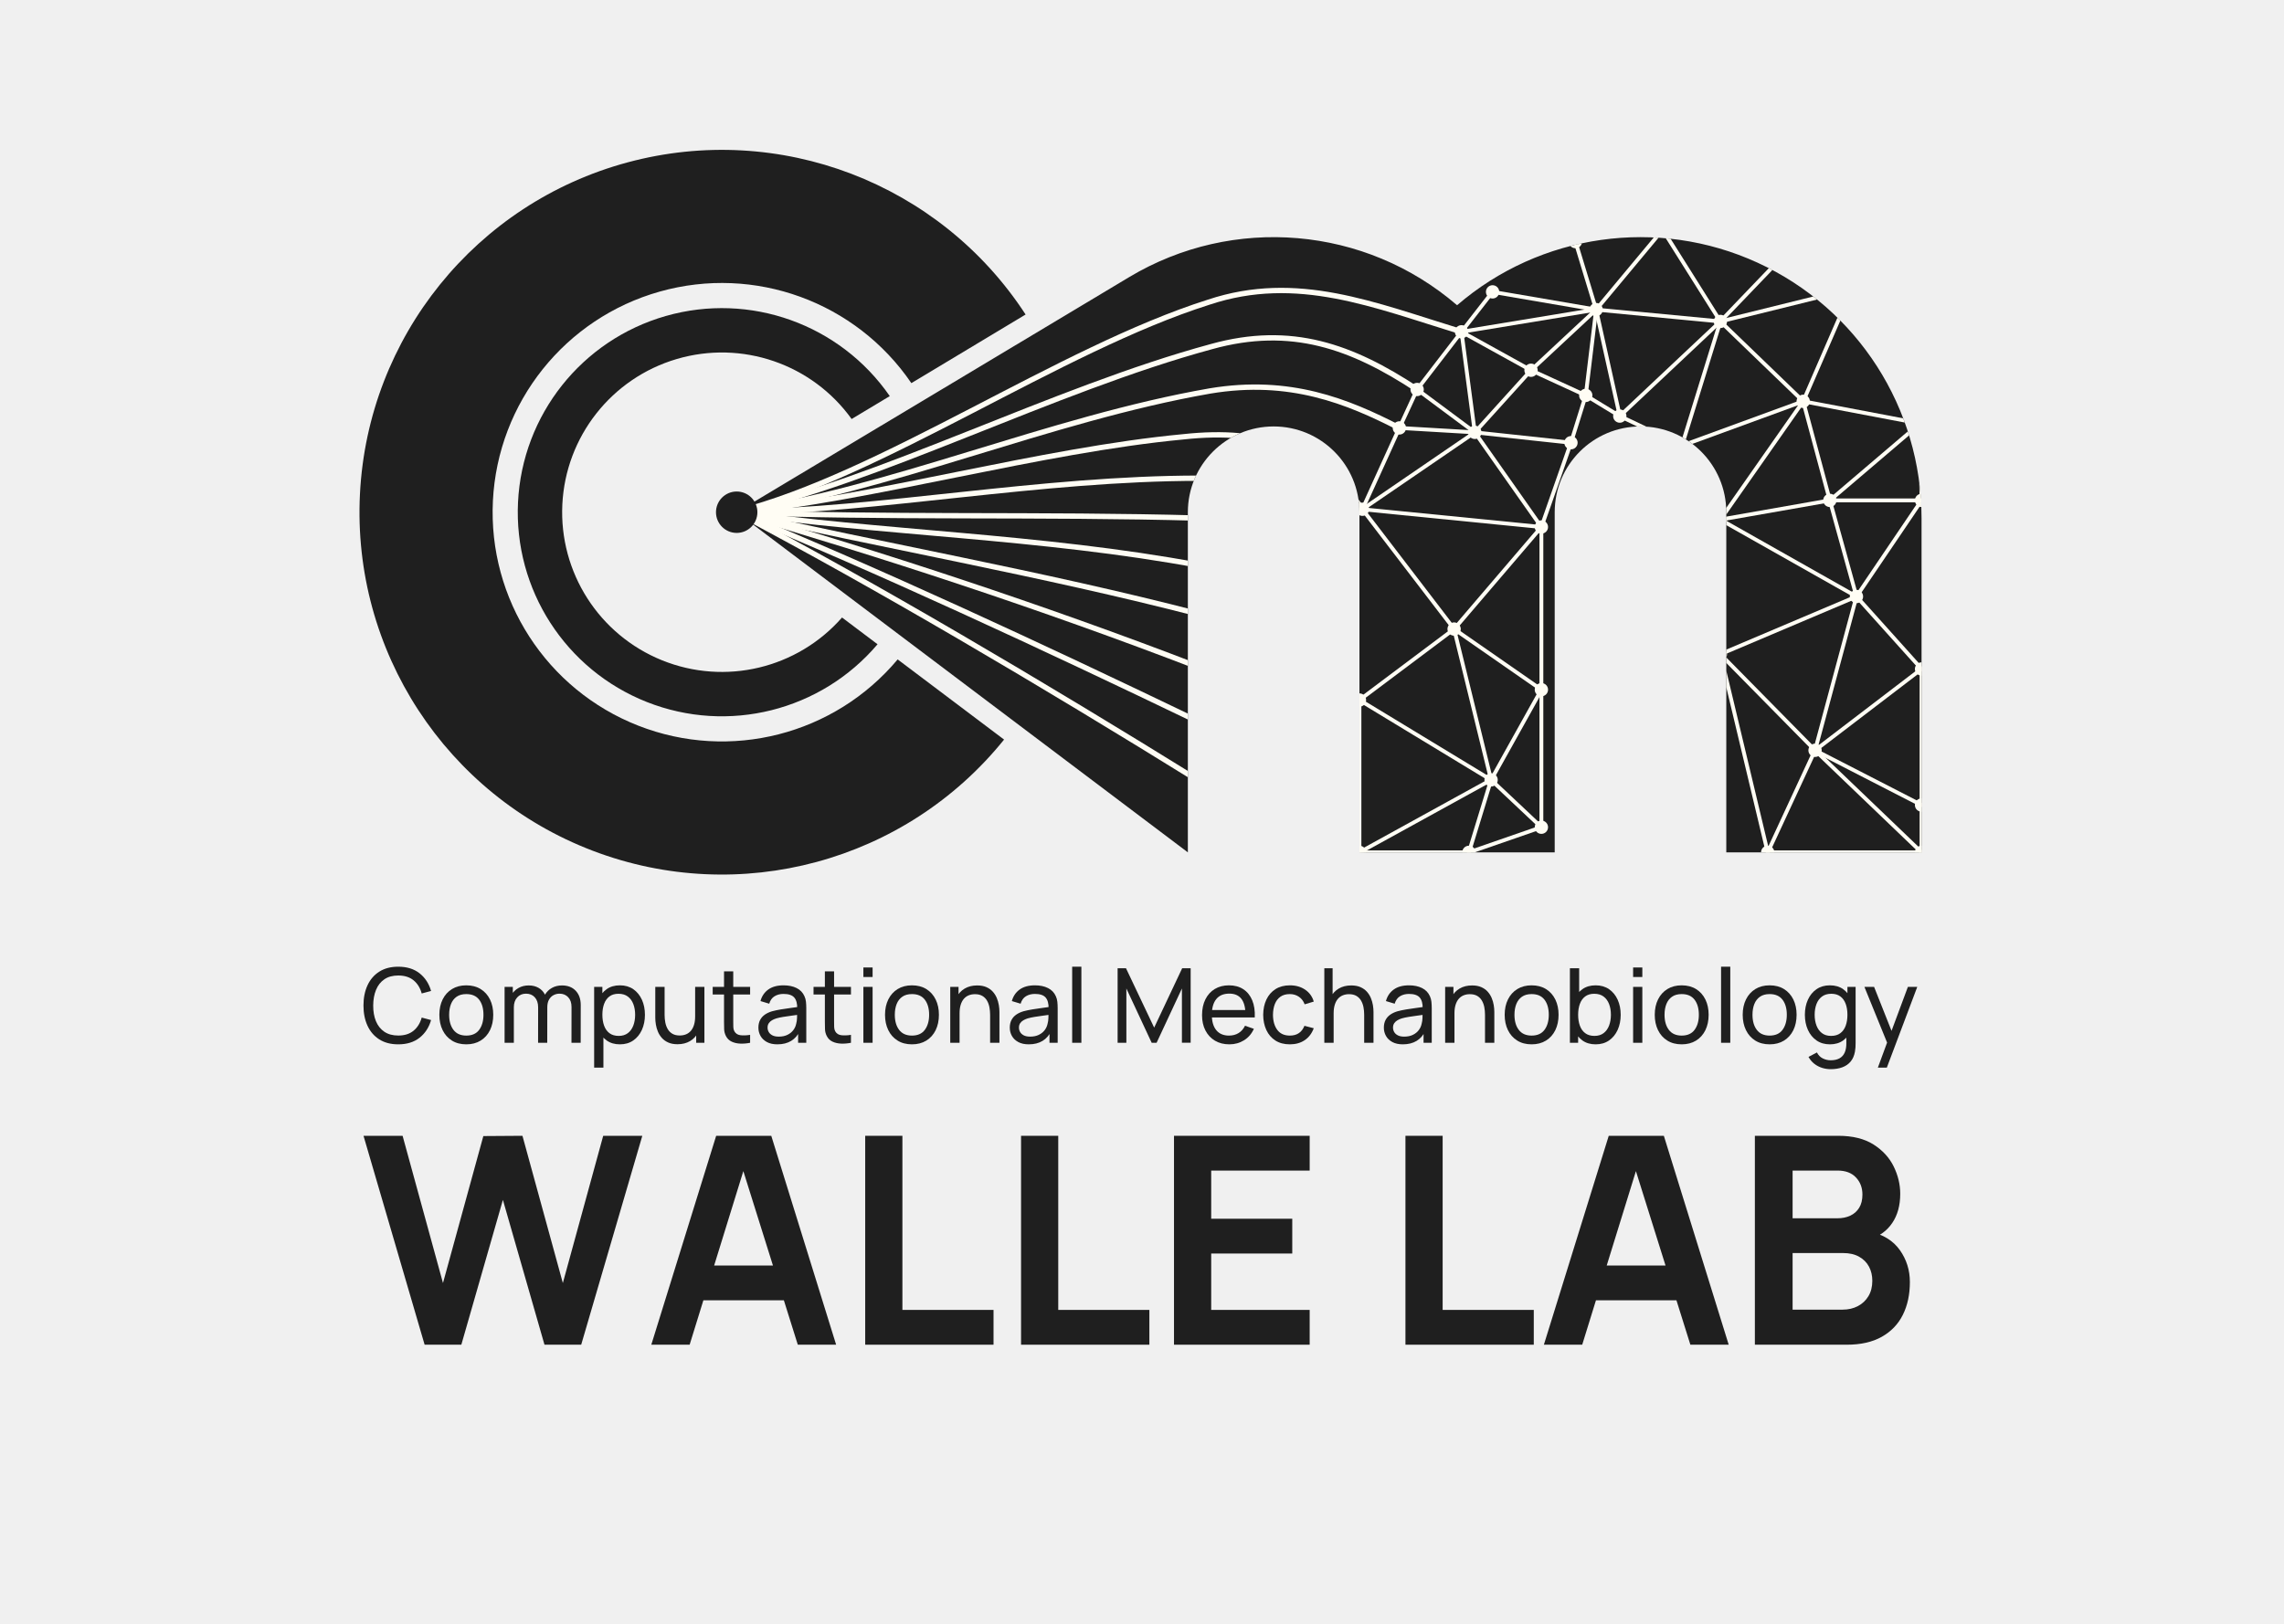
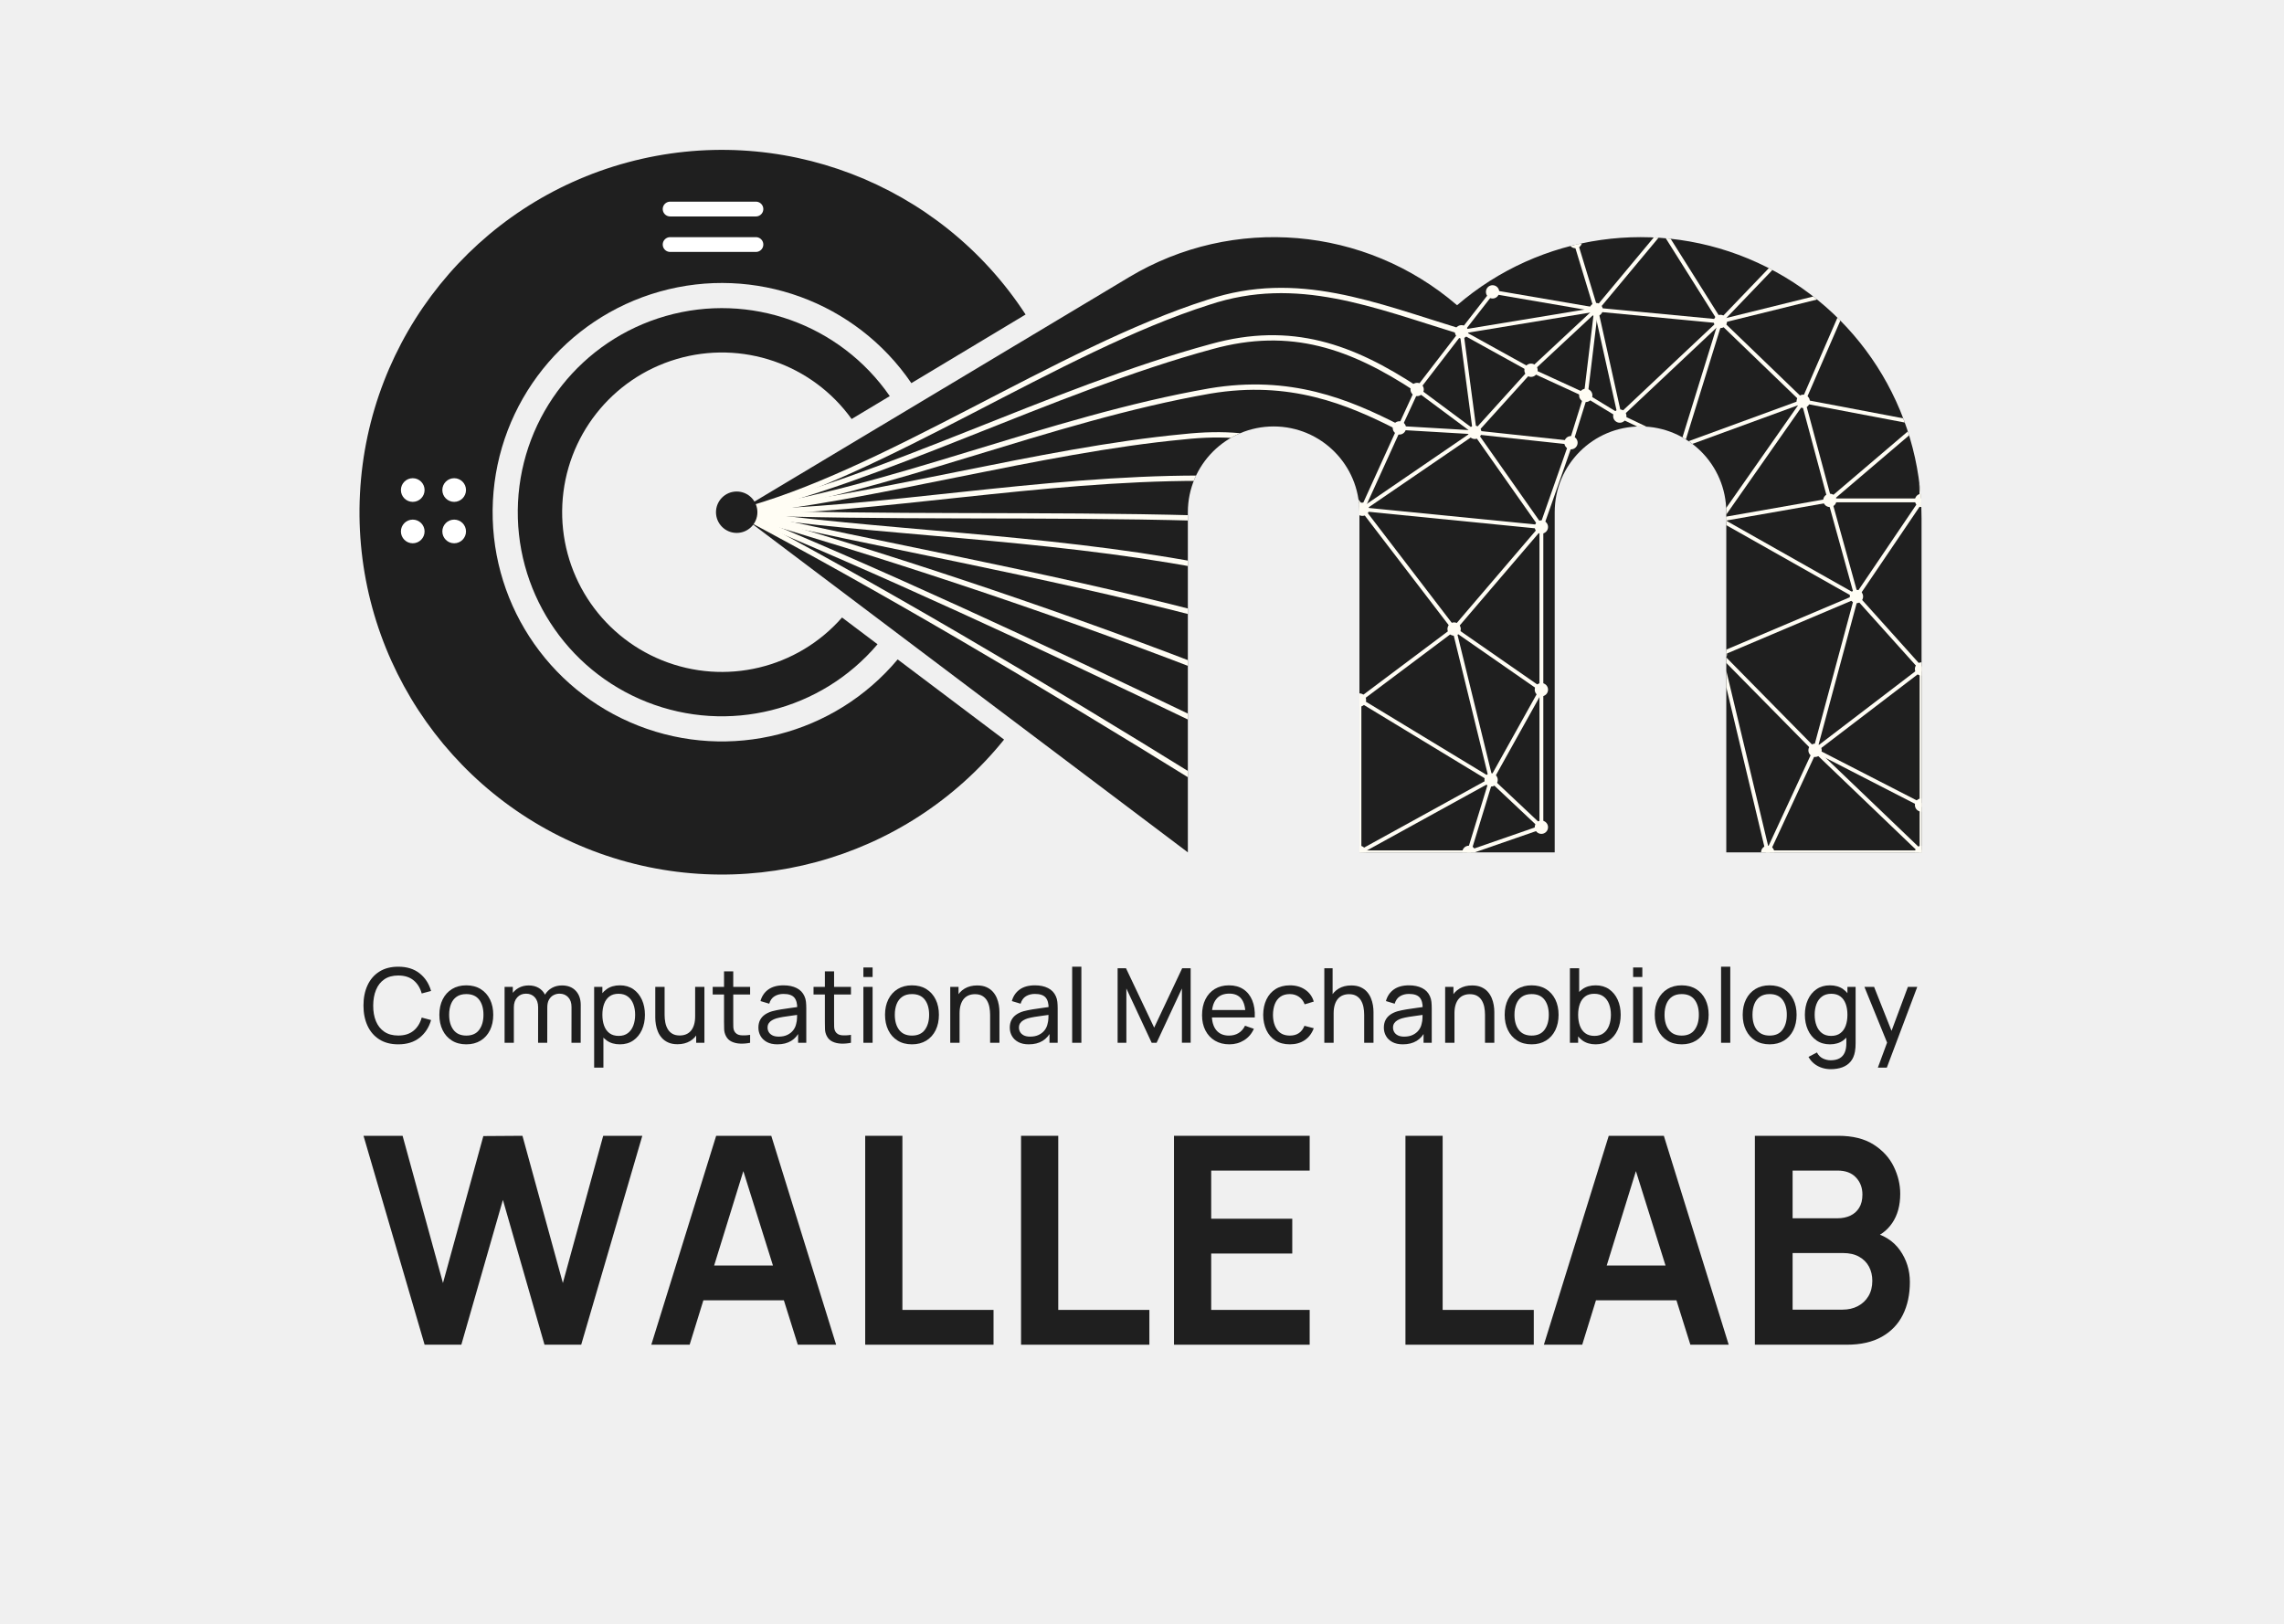
<svg xmlns="http://www.w3.org/2000/svg" width="900" height="640" viewBox="0 130 900 640">
  <svg x="130" y="95" width="640" height="391" viewBox="0 0 1098 670">
    <g transform="translate(0 0) scale(1) translate(-70 -295)">
      <defs>
        <linearGradient id="charcoal" x1="130" y1="470" x2="510" y2="900" gradientUnits="userSpaceOnUse">
          <stop stop-color="#1f1f1f" />
          <stop offset="1" stop-color="#1f1f1f" />
        </linearGradient>
        <linearGradient id="colour" x1="326" y1="705" x2="1146" y2="705" gradientUnits="userSpaceOnUse">
          <stop stop-color="#f15a24" />
          <stop offset=".42" stop-color="#e52b28" />
          <stop offset=".7" stop-color="#d5192c" />
          <stop offset="1" stop-color="#c8102e" />
        </linearGradient>
        <clipPath id="m-clip">
          <path d="M345 701 L610.347 542.016 A190 190 0 0 1 832 561.042 A190 190 0 0 1 1146 705 L1146 931 L1014 931 L1014 701 A58 58 0 0 0 898 701 L898 931 L766 931 L766 701 A58 58 0 0 0 650 701 L650 931 L345 701 Z" />
        </clipPath>
      </defs>
      <g id="charcoal-symbol" fill="#1f1f1f">
        <path d="M540.311 567.312 A245 245 0 1 0 525.758 854.741 L453.821 800.532 A155 155 0 1 1 463.086 613.714 Z" />
        <path d="M448.488 622.485 A138 138 0 1 0 440.224 790.286 L416.213 772.193 A108 108 0 1 1 422.705 637.977 Z" />
+       </g>
+       <g id="scanner-controls">
+         <path d="M300 496h58 M300 520h58" fill="none" stroke="white" stroke-width="10" stroke-linecap="round" />
+         <circle cx="126" cy="686" r="8" fill="white" />
+         <circle cx="126" cy="714" r="8" fill="white" />
+         <circle cx="154" cy="686" r="8" fill="white" />
+         <circle cx="154" cy="714" r="8" fill="white" />
      </g>
      <path id="colour-symbol" d="M345 701 L610.347 542.016 A190 190 0 0 1 832 561.042 A190 190 0 0 1 1146 705 L1146 931 L1014 931 L1014 701 A58 58 0 0 0 898 701 L898 931 L766 931 L766 701 A58 58 0 0 0 650 701 L650 931 L345 701 Z" fill="#1f1f1f" />
      <g clip-path="url(#m-clip)" stroke="#fffdf4" stroke-linecap="round" stroke-linejoin="round">
        <g id="radiating-curves" stroke-width="3.6" fill="none">
          <path d="M345 701 C443 676 563 591 664 559 C724 539 776 561 835 579" />
          <path d="M345 701 C439 681 559 618 666 589 C720 574 761 589 805 618" />
          <path d="M345 701 C446 687 556 638 665 619 C719 610 758 626 793 644" />
          <path d="M345 701 C436 692 551 659 647 650 C702 644 739 658 768 699" />
          <path d="M345 701 C441 700 550 678 658 678" />
          <path d="M345 701 C443 705 551 702 658 705" />
          <path d="M345 701 C439 715 551 717 658 737" />
          <path d="M345 701 C440 723 550 742 658 770" />
          <path d="M345 701 C441 729 549 764 658 806" />
          <path d="M345 701 C440 740 550 791 658 843" />
          <path d="M345 701 C438 750 550 816 658 883" />
        </g>
        <g id="triangular-mesh" stroke-width="2.6" fill="none">
          <path d="M835 579 L805 618" />
          <path d="M835 579 L844 647" />
          <path d="M835 579 L882 605" />
          <path d="M835 579 L926 564" />
          <path d="M835 579 L856 552" />
          <path d="M805 618 L793 644" />
          <path d="M805 618 L844 647" />
          <path d="M793 644 L768 699" />
          <path d="M793 644 L844 647" />
          <path d="M768 699 L844 647" />
          <path d="M768 699 L830 780" />
          <path d="M768 699 L889 711" />
          <path d="M830 780 L889 711" />
          <path d="M830 780 L766 828" />
          <path d="M830 780 L855 882" />
          <path d="M830 780 L889 821" />
          <path d="M766 828 L855 882" />
          <path d="M766 828 L766 931" />
          <path d="M855 882 L766 931" />
          <path d="M855 882 L840 931" />
          <path d="M855 882 L889 914" />
          <path d="M855 882 L889 821" />
          <path d="M766 931 L840 931" />
          <path d="M840 931 L889 914" />
          <path d="M889 914 L889 821" />
          <path d="M889 821 L889 711" />
          <path d="M889 711 L844 647" />
          <path d="M844 647 L882 605" />
          <path d="M844 647 L909 654" />
          <path d="M882 605 L926 564" />
          <path d="M882 605 L919 622" />
          <path d="M919 622 L926 564" />
          <path d="M919 622 L942 636" />
          <path d="M919 622 L909 654" />
          <path d="M942 636 L926 564" />
          <path d="M942 636 L1010 572" />
          <path d="M942 636 L984 656" />
          <path d="M909 654 L889 711" />
          <path d="M926 564 L856 552" />
          <path d="M926 564 L912 518" />
          <path d="M926 564 L971 510" />
          <path d="M926 564 L1010 572" />
          <path d="M971 510 L1010 572" />
          <path d="M971 510 L1057 523" />
          <path d="M1010 572 L1057 523" />
          <path d="M1010 572 L1099 550" />
          <path d="M1010 572 L1066 626" />
          <path d="M1010 572 L984 656" />
          <path d="M1099 550 L1066 626" />
          <path d="M1066 626 L1145 641" />
          <path d="M1066 626 L1084 693" />
          <path d="M1066 626 L1010 706" />
          <path d="M1066 626 L984 656" />
          <path d="M1145 641 L1084 693" />
          <path d="M1145 641 L1146 693" />
          <path d="M1084 693 L1146 693" />
          <path d="M1084 693 L1010 706" />
          <path d="M1084 693 L1102 758" />
          <path d="M1010 706 L1102 758" />
          <path d="M1102 758 L1146 693" />
          <path d="M1102 758 L1010 797" />
          <path d="M1102 758 L1146 807" />
          <path d="M1102 758 L1074 862" />
          <path d="M1010 797 L1074 862" />
          <path d="M1010 797 L1042 931" />
          <path d="M1146 807 L1074 862" />
          <path d="M1146 807 L1146 899" />
          <path d="M1074 862 L1146 899" />
          <path d="M1074 862 L1042 931" />
          <path d="M1074 862 L1146 931" />
          <path d="M1146 899 L1146 931" />
          <path d="M1042 931 L1146 931" />
          <circle cx="766" cy="828" r="4.5" fill="#fffdf4" stroke="none" />
          <circle cx="766" cy="931" r="4.5" fill="#fffdf4" stroke="none" />
          <circle cx="768" cy="699" r="4.5" fill="#fffdf4" stroke="none" />
          <circle cx="793" cy="644" r="4.5" fill="#fffdf4" stroke="none" />
          <circle cx="805" cy="618" r="4.5" fill="#fffdf4" stroke="none" />
          <circle cx="830" cy="780" r="4.5" fill="#fffdf4" stroke="none" />
          <circle cx="835" cy="579" r="4.5" fill="#fffdf4" stroke="none" />
          <circle cx="840" cy="931" r="4.5" fill="#fffdf4" stroke="none" />
          <circle cx="844" cy="647" r="4.5" fill="#fffdf4" stroke="none" />
          <circle cx="855" cy="882" r="4.5" fill="#fffdf4" stroke="none" />
          <circle cx="856" cy="552" r="4.5" fill="#fffdf4" stroke="none" />
          <circle cx="882" cy="605" r="4.5" fill="#fffdf4" stroke="none" />
          <circle cx="889" cy="711" r="4.5" fill="#fffdf4" stroke="none" />
          <circle cx="889" cy="821" r="4.5" fill="#fffdf4" stroke="none" />
          <circle cx="889" cy="914" r="4.5" fill="#fffdf4" stroke="none" />
          <circle cx="909" cy="654" r="4.5" fill="#fffdf4" stroke="none" />
          <circle cx="912" cy="518" r="4.5" fill="#fffdf4" stroke="none" />
          <circle cx="919" cy="622" r="4.5" fill="#fffdf4" stroke="none" />
          <circle cx="926" cy="564" r="4.5" fill="#fffdf4" stroke="none" />
          <circle cx="942" cy="636" r="4.5" fill="#fffdf4" stroke="none" />
          <circle cx="971" cy="510" r="4.5" fill="#fffdf4" stroke="none" />
          <circle cx="984" cy="656" r="4.5" fill="#fffdf4" stroke="none" />
          <circle cx="1010" cy="572" r="4.5" fill="#fffdf4" stroke="none" />
          <circle cx="1010" cy="706" r="4.5" fill="#fffdf4" stroke="none" />
          <circle cx="1010" cy="797" r="4.5" fill="#fffdf4" stroke="none" />
          <circle cx="1042" cy="931" r="4.5" fill="#fffdf4" stroke="none" />
          <circle cx="1057" cy="523" r="4.5" fill="#fffdf4" stroke="none" />
          <circle cx="1066" cy="626" r="4.5" fill="#fffdf4" stroke="none" />
          <circle cx="1074" cy="862" r="4.5" fill="#fffdf4" stroke="none" />
          <circle cx="1084" cy="693" r="4.5" fill="#fffdf4" stroke="none" />
          <circle cx="1099" cy="550" r="4.5" fill="#fffdf4" stroke="none" />
          <circle cx="1102" cy="758" r="4.5" fill="#fffdf4" stroke="none" />
          <circle cx="1145" cy="641" r="4.5" fill="#fffdf4" stroke="none" />
          <circle cx="1146" cy="693" r="4.5" fill="#fffdf4" stroke="none" />
          <circle cx="1146" cy="807" r="4.5" fill="#fffdf4" stroke="none" />
          <circle cx="1146" cy="899" r="4.5" fill="#fffdf4" stroke="none" />
          <circle cx="1146" cy="931" r="4.5" fill="#fffdf4" stroke="none" />
        </g>
        <g id="mesh-nodes" fill="#fffdf4" stroke="none">















</g>
      </g>
      <circle id="focus" cx="345" cy="701" r="14" fill="#1f1f1f" />
    </g>
  </svg>
  <g fill="#1f1f1f">
    <path transform="translate(142 541) scale(0.02039867 -0.02039867)" d="M732 -30Q516.5 -30 366.5 65.0Q216.5 160 138.25 329.0Q60 498 60 720Q60 942 138.25 1111.0Q216.5 1280 366.5 1375.0Q516.5 1470 732 1470Q982 1470 1143.25 1342.75Q1304.5 1215.5 1366 1001L1185 953Q1141 1114 1027.75 1207.0Q914.5 1300 732 1300Q571 1300 464.0 1227.0Q357 1154 303.0 1023.25Q249 892.5 248 720Q247 547.5 301.0 417.0Q355 286.5 463.0 213.25Q571 140 732 140Q914.5 140 1027.75 233.5Q1141 327 1185 487L1366 439Q1304.5 224.5 1143.25 97.25Q982 -30 732 -30Z" />
    <path transform="translate(171.4965 541) scale(0.02039867 -0.02039867)" d="M600 -30Q438.5 -30 322.0 43.0Q205.5 116 142.75 244.75Q80 373.5 80 541Q80 710.5 144.0 838.75Q208 967 324.75 1038.5Q441.5 1110 600 1110Q762 1110 878.75 1037.25Q995.5 964.5 1058.25 836.25Q1121 708 1121 541Q1121 371.5 1057.75 243.0Q994.5 114.5 877.5 42.25Q760.5 -30 600 -30ZM600 139Q767.5 139 849.75 251.0Q932 363 932 541Q932 723.5 849.0 832.25Q766 941 600 941Q487 941 413.75 890.0Q340.5 839 304.75 749.0Q269 659 269 541Q269 358.5 353.0 248.75Q437 139 600 139Z" />
    <path transform="translate(195.9953 541) scale(0.02039867 -0.02039867)" d="M1431 0 1432 691Q1432 812 1367.25 880.5Q1302.5 949 1200 949Q1139.5 949 1085.75 921.25Q1032 893.5 998.0 835.25Q964 777 964 686L870 724Q867.5 839 917.0 925.5Q966.5 1012 1052.75 1060.0Q1139 1108 1247 1108Q1416 1108 1513.0 1005.25Q1610 902.5 1610 730L1609 0ZM139 0V1080H298V791H318V0ZM786 0 787 684Q787 807.5 723.0 878.25Q659 949 553 949Q447.5 949 382.75 876.75Q318 804.5 318 686L224 742Q224 847 274.0 929.75Q324 1012.5 410.0 1060.25Q496 1108 605 1108Q714 1108 794.75 1061.75Q875.5 1015.5 919.75 930.0Q964 844.5 964 727L963 0Z" />
    <path transform="translate(231.285 541) scale(0.02039867 -0.02039867)" d="M636 -30Q484 -30 380.0 45.5Q276 121 222.5 250.25Q169 379.5 169 541Q169 704 222.5 832.75Q276 961.5 380.25 1035.75Q484.5 1110 637 1110Q787 1110 895.25 1035.25Q1003.5 960.5 1061.75 831.75Q1120 703 1120 541Q1120 379 1061.75 249.75Q1003.5 120.5 895.25 45.25Q787 -30 636 -30ZM139 -480V1080H298V285H318V-480ZM614 133Q720.5 133 790.75 187.0Q861 241 896.0 333.5Q931 426 931 541Q931 655 896.25 747.0Q861.5 839 790.25 893.0Q719 947 609 947Q503.5 947 434.5 895.5Q365.5 844 331.75 752.25Q298 660.5 298 541Q298 422.5 331.5 330.25Q365 238 435.0 185.5Q505 133 614 133Z" />
    <path transform="translate(255.7634 541) scale(0.02039867 -0.02039867)" d="M550 -28Q445.5 -28 371.25 5.0Q297 38 248.0 92.75Q199 147.5 171.0 214.75Q143 282 131.5 351.75Q120 421.5 120 483V1080H300V539Q300 463 313.75 391.75Q327.5 320.5 361.0 263.75Q394.5 207 451.0 174.0Q507.5 141 593 141Q660 141 714.75 163.75Q769.5 186.5 808.5 232.25Q847.5 278 868.75 347.75Q890 417.5 890 511L1007 475Q1007 318.5 950.5 205.75Q894 93 791.5 32.5Q689 -28 550 -28ZM910 0V289H890V1080H1069V0Z" />
    <path transform="translate(280.4254 541) scale(0.02039867 -0.02039867)" d="M743 0Q646.5 -19.5 553.25 -16.0Q460 -12.5 386.75 22.0Q313.5 56.5 276 130Q244 193.5 241.5 259.0Q239 324.5 239 408V1380H417V416Q417 349.5 418.5 302.75Q420 256 439 222Q475 157.5 553.5 146.75Q632 136 743 153ZM20 933V1080H743V933Z" />
    <path transform="translate(297.2135 541) scale(0.02039867 -0.02039867)" d="M447 -30Q326 -30 244.25 14.25Q162.5 58.5 121.25 131.75Q80 205 80 292Q80 377 112.25 439.25Q144.5 501.5 203.75 543.25Q263 585 345 609Q422 629.5 517.25 645.25Q612.5 661 710.5 673.75Q808.5 686.5 894 699L830 662Q832.5 805.5 772.25 874.75Q712 944 564 944Q466 944 392.25 899.25Q318.5 854.5 289 755L120 806Q158.5 948 270.75 1029.0Q383 1110 566 1110Q712.5 1110 818.0 1057.5Q923.5 1005 970 899Q993 849 999.0 790.5Q1005 732 1005 668V0H847V259L884 235Q823 103.5 713.25 36.75Q603.5 -30 447 -30ZM474 119Q570 119 640.5 153.25Q711 187.5 754.0 244.25Q797 301 810 368Q824.5 418 826.25 479.25Q828 540.5 828 574L890 547Q803 534.5 718.75 523.5Q634.5 512.5 559.5 500.25Q484.5 488 425 471Q380.5 457 342.25 434.75Q304 412.5 280.5 378.0Q257 343.5 257 293Q257 248.5 279.25 208.75Q301.5 169 349.25 144.0Q397 119 474 119Z" />
    <path transform="translate(320.162 541) scale(0.02039867 -0.02039867)" d="M743 0Q646.5 -19.5 553.25 -16.0Q460 -12.5 386.75 22.0Q313.5 56.5 276 130Q244 193.5 241.5 259.0Q239 324.5 239 408V1380H417V416Q417 349.5 418.5 302.75Q420 256 439 222Q475 157.5 553.5 146.75Q632 136 743 153ZM20 933V1080H743V933Z" />
    <path transform="translate(336.9501 541) scale(0.02039867 -0.02039867)" d="M160 1271V1455H338V1271ZM160 0V1080H338V0Z" />
    <path transform="translate(347.1086 541) scale(0.02039867 -0.02039867)" d="M600 -30Q438.5 -30 322.0 43.0Q205.5 116 142.75 244.75Q80 373.5 80 541Q80 710.5 144.0 838.75Q208 967 324.75 1038.5Q441.5 1110 600 1110Q762 1110 878.75 1037.25Q995.5 964.5 1058.25 836.25Q1121 708 1121 541Q1121 371.5 1057.75 243.0Q994.5 114.5 877.5 42.25Q760.5 -30 600 -30ZM600 139Q767.5 139 849.75 251.0Q932 363 932 541Q932 723.5 849.0 832.25Q766 941 600 941Q487 941 413.75 890.0Q340.5 839 304.75 749.0Q269 659 269 541Q269 358.5 353.0 248.75Q437 139 600 139Z" />
    <path transform="translate(371.6074 541) scale(0.02039867 -0.02039867)" d="M909 0V541Q909 617.5 895.25 688.5Q881.5 759.5 848.0 816.25Q814.5 873 758.0 906.0Q701.5 939 616 939Q549 939 494.25 916.25Q439.5 893.5 400.5 847.75Q361.5 802 340.25 732.5Q319 663 319 569L202 605Q202 761.5 258.5 874.25Q315 987 417.5 1047.5Q520 1108 659 1108Q763.5 1108 837.75 1075.0Q912 1042 961.0 987.25Q1010 932.5 1038.0 865.25Q1066 798 1077.5 728.25Q1089 658.5 1089 597V0ZM139 0V1080H299V791H319V0Z" />
    <path transform="translate(396.2694 541) scale(0.02039867 -0.02039867)" d="M447 -30Q326 -30 244.25 14.25Q162.5 58.5 121.25 131.75Q80 205 80 292Q80 377 112.25 439.25Q144.5 501.5 203.75 543.25Q263 585 345 609Q422 629.5 517.25 645.25Q612.5 661 710.5 673.75Q808.5 686.5 894 699L830 662Q832.5 805.5 772.25 874.75Q712 944 564 944Q466 944 392.25 899.25Q318.5 854.5 289 755L120 806Q158.5 948 270.75 1029.0Q383 1110 566 1110Q712.5 1110 818.0 1057.5Q923.5 1005 970 899Q993 849 999.0 790.5Q1005 732 1005 668V0H847V259L884 235Q823 103.5 713.25 36.75Q603.5 -30 447 -30ZM474 119Q570 119 640.5 153.25Q711 187.5 754.0 244.25Q797 301 810 368Q824.5 418 826.25 479.25Q828 540.5 828 574L890 547Q803 534.5 718.75 523.5Q634.5 512.5 559.5 500.25Q484.5 488 425 471Q380.5 457 342.25 434.75Q304 412.5 280.5 378.0Q257 343.5 257 293Q257 248.5 279.25 208.75Q301.5 169 349.25 144.0Q397 119 474 119Z" />
    <path transform="translate(419.2179 541) scale(0.02039867 -0.02039867)" d="M160 0V1470H338V0Z" />
    <path transform="translate(437.536 541) scale(0.02039867 -0.02039867)" d="M140 0V1440H302L846 293L1387 1440H1551V1H1382V1049L893 0H798L309 1049V0Z" />
    <path transform="translate(472.0301 541) scale(0.02039867 -0.02039867)" d="M608 -30Q448.5 -30 330.0 40.25Q211.5 110.5 145.75 237.25Q80 364 80 533Q80 710 144.75 839.5Q209.5 969 326.25 1039.5Q443 1110 600 1110Q762.5 1110 877.0 1035.0Q991.5 960 1049.25 821.0Q1107 682 1098.5 490H919V554Q916 753 838.0 851.5Q760 950 606 950Q440.5 950 354.75 844.0Q269 738 269 540Q269 349 354.75 244.0Q440.5 139 600 139Q707 139 786.0 188.0Q865 237 910 329L1081 270Q1017.5 127 891.25 48.5Q765 -30 608 -30ZM209 490V633H1007V490Z" />
    <path transform="translate(496.1209 541) scale(0.02039867 -0.02039867)" d="M595 -30Q430.5 -30 316.0 43.5Q201.5 117 141.5 245.75Q81.5 374.5 80 540Q81.5 708.5 143.0 837.0Q204.5 965.5 319.5 1037.75Q434.5 1110 597 1110Q767.5 1110 891.0 1026.0Q1014.5 942 1057 796L881 743Q846.5 837 770.0 889.0Q693.5 941 595 941Q484 941 412.0 889.5Q340 838 305.0 747.5Q270 657 269 540Q270.5 359.5 352.25 249.25Q434 139 595 139Q700.5 139 770.5 187.5Q840.5 236 877 328L1057 281Q1000.5 130 881.5 50.0Q762.5 -30 595 -30Z" />
    <path transform="translate(519.0082 541) scale(0.02039867 -0.02039867)" d="M909 0V541Q909 617.5 895.25 688.5Q881.5 759.5 848.0 816.25Q814.5 873 758.0 906.0Q701.5 939 616 939Q549 939 494.25 916.25Q439.5 893.5 400.5 847.75Q361.5 802 340.25 732.5Q319 663 319 569L202 605Q202 761.5 258.5 874.25Q315 987 417.5 1047.5Q520 1108 659 1108Q763.5 1108 837.75 1075.0Q912 1042 961.0 987.25Q1010 932.5 1038.0 865.25Q1066 798 1077.5 728.25Q1089 658.5 1089 597V0ZM139 0V1440H299V645H319V0Z" />
    <path transform="translate(543.6702 541) scale(0.02039867 -0.02039867)" d="M447 -30Q326 -30 244.25 14.25Q162.5 58.5 121.25 131.75Q80 205 80 292Q80 377 112.25 439.25Q144.5 501.5 203.75 543.25Q263 585 345 609Q422 629.5 517.25 645.25Q612.5 661 710.5 673.75Q808.5 686.5 894 699L830 662Q832.5 805.5 772.25 874.75Q712 944 564 944Q466 944 392.25 899.25Q318.5 854.5 289 755L120 806Q158.5 948 270.75 1029.0Q383 1110 566 1110Q712.5 1110 818.0 1057.5Q923.5 1005 970 899Q993 849 999.0 790.5Q1005 732 1005 668V0H847V259L884 235Q823 103.5 713.25 36.75Q603.5 -30 447 -30ZM474 119Q570 119 640.5 153.25Q711 187.5 754.0 244.25Q797 301 810 368Q824.5 418 826.25 479.25Q828 540.5 828 574L890 547Q803 534.5 718.75 523.5Q634.5 512.5 559.5 500.25Q484.5 488 425 471Q380.5 457 342.25 434.75Q304 412.5 280.5 378.0Q257 343.5 257 293Q257 248.5 279.25 208.75Q301.5 169 349.25 144.0Q397 119 474 119Z" />
    <path transform="translate(566.6187 541) scale(0.02039867 -0.02039867)" d="M909 0V541Q909 617.5 895.25 688.5Q881.5 759.5 848.0 816.25Q814.5 873 758.0 906.0Q701.5 939 616 939Q549 939 494.25 916.25Q439.5 893.5 400.5 847.75Q361.5 802 340.25 732.5Q319 663 319 569L202 605Q202 761.5 258.5 874.25Q315 987 417.5 1047.5Q520 1108 659 1108Q763.5 1108 837.75 1075.0Q912 1042 961.0 987.25Q1010 932.5 1038.0 865.25Q1066 798 1077.5 728.25Q1089 658.5 1089 597V0ZM139 0V1080H299V791H319V0Z" />
    <path transform="translate(591.2807 541) scale(0.02039867 -0.02039867)" d="M600 -30Q438.5 -30 322.0 43.0Q205.5 116 142.75 244.75Q80 373.5 80 541Q80 710.5 144.0 838.75Q208 967 324.75 1038.5Q441.5 1110 600 1110Q762 1110 878.75 1037.25Q995.5 964.5 1058.25 836.25Q1121 708 1121 541Q1121 371.5 1057.75 243.0Q994.5 114.5 877.5 42.25Q760.5 -30 600 -30ZM600 139Q767.5 139 849.75 251.0Q932 363 932 541Q932 723.5 849.0 832.25Q766 941 600 941Q487 941 413.75 890.0Q340.5 839 304.75 749.0Q269 659 269 541Q269 358.5 353.0 248.75Q437 139 600 139Z" />
    <path transform="translate(615.7795 541) scale(0.02039867 -0.02039867)" d="M636 -30Q484 -30 380.0 45.5Q276 121 222.5 250.25Q169 379.5 169 541Q169 704 222.5 832.75Q276 961.5 380.25 1035.75Q484.5 1110 637 1110Q787 1110 895.25 1035.25Q1003.5 960.5 1061.75 831.75Q1120 703 1120 541Q1120 379 1061.75 249.75Q1003.5 120.5 895.25 45.25Q787 -30 636 -30ZM139 0V1440H318V795H298V0ZM614 133Q720.5 133 790.75 187.0Q861 241 896.0 333.5Q931 426 931 541Q931 655 896.25 747.0Q861.5 839 790.25 893.0Q719 947 609 947Q503.5 947 434.5 895.5Q365.5 844 331.75 752.25Q298 660.5 298 541Q298 422.5 331.5 330.25Q365 238 435.0 185.5Q505 133 614 133Z" />
    <path transform="translate(640.2579 541) scale(0.02039867 -0.02039867)" d="M160 1271V1455H338V1271ZM160 0V1080H338V0Z" />
    <path transform="translate(650.4165 541) scale(0.02039867 -0.02039867)" d="M600 -30Q438.5 -30 322.0 43.0Q205.5 116 142.75 244.75Q80 373.5 80 541Q80 710.5 144.0 838.75Q208 967 324.75 1038.5Q441.5 1110 600 1110Q762 1110 878.75 1037.25Q995.5 964.5 1058.25 836.25Q1121 708 1121 541Q1121 371.5 1057.75 243.0Q994.5 114.5 877.5 42.25Q760.5 -30 600 -30ZM600 139Q767.5 139 849.75 251.0Q932 363 932 541Q932 723.5 849.0 832.25Q766 941 600 941Q487 941 413.75 890.0Q340.5 839 304.75 749.0Q269 659 269 541Q269 358.5 353.0 248.75Q437 139 600 139Z" />
    <path transform="translate(674.9153 541) scale(0.02039867 -0.02039867)" d="M160 0V1470H338V0Z" />
    <path transform="translate(685.0738 541) scale(0.02039867 -0.02039867)" d="M600 -30Q438.5 -30 322.0 43.0Q205.5 116 142.75 244.75Q80 373.5 80 541Q80 710.5 144.0 838.75Q208 967 324.75 1038.5Q441.5 1110 600 1110Q762 1110 878.75 1037.25Q995.5 964.5 1058.25 836.25Q1121 708 1121 541Q1121 371.5 1057.75 243.0Q994.5 114.5 877.5 42.25Q760.5 -30 600 -30ZM600 139Q767.5 139 849.75 251.0Q932 363 932 541Q932 723.5 849.0 832.25Q766 941 600 941Q487 941 413.75 890.0Q340.5 839 304.75 749.0Q269 659 269 541Q269 358.5 353.0 248.75Q437 139 600 139Z" />
    <path transform="translate(709.5726 541) scale(0.02039867 -0.02039867)" d="M577 -510Q492 -510 411.0 -484.25Q330 -458.5 262.5 -406.0Q195 -353.5 150 -273L313 -187Q353 -266.5 426.25 -302.25Q499.5 -338 578 -338Q681 -338 748.75 -300.5Q816.5 -263 849.25 -189.0Q882 -115 881 -5V290H902V1080H1060V-7Q1060 -51.5 1057.25 -92.25Q1054.5 -133 1047 -173Q1026 -288 964.0 -362.5Q902 -437 804.0 -473.5Q706 -510 577 -510ZM564 -30Q413 -30 304.75 45.25Q196.5 120.5 138.25 249.75Q80 379 80 541Q80 703 138.25 831.75Q196.5 960.5 304.75 1035.25Q413 1110 563 1110Q715.5 1110 819.75 1035.75Q924 961.5 977.5 832.75Q1031 704 1031 541Q1031 379.5 977.5 250.25Q924 121 820.0 45.5Q716 -30 564 -30ZM586 133Q695 133 765.0 185.5Q835 238 868.5 330.25Q902 422.5 902 541Q902 660.5 868.25 752.25Q834.5 844 765.5 895.5Q696.5 947 591 947Q481 947 409.5 893.0Q338 839 303.5 747.0Q269 655 269 541Q269 426 304.0 333.5Q339 241 409.25 187.0Q479.5 133 586 133Z" />
    <path transform="translate(734.051 541) scale(0.02039867 -0.02039867)" d="M290 -480 499 88 502 -80 30 1080H217L587 147H523L870 1080H1051L463 -480Z" />
  </g>
  <g fill="#1f1f1f">
    <path transform="translate(142 660) scale(0.05718011 -0.05718011)" d="M442.833 0 21.666 1440H291.004L569.335 425.173L847.5 1438.167L1117.004 1440L1395.335 425.173L1673.5 1440H1943.004L1521.837 0H1268.833L982.252 998.16L695.837 0Z" />
    <path transform="translate(254.3589 660) scale(0.05718011 -0.05718011)" d="M40 0 486.998 1440H866.671L1313.67 0H1049.499L647.668 1280.997H700.335L304.171 0ZM298.668 306.165V545.669H1056.668V306.165Z" />
    <path transform="translate(331.7808 660) scale(0.05718011 -0.05718011)" d="M160 0V1440H416.337V239.837H1044.335V0Z" />
    <path transform="translate(393.1922 660) scale(0.05718011 -0.05718011)" d="M160 0V1440H416.337V239.837H1044.335V0Z" />
    <path transform="translate(454.6037 660) scale(0.05718011 -0.05718011)" d="M140 0V1440H1075.001V1200.163H396.337V868.336H955.001V628.499H396.337V239.837H1075.001V0Z" />
    <path transform="translate(544.6623 660) scale(0.05718011 -0.05718011)" d="M160 0V1440H416.337V239.837H1044.335V0Z" />
    <path transform="translate(606.0738 660) scale(0.05718011 -0.05718011)" d="M40 0 486.998 1440H866.671L1313.67 0H1049.499L647.668 1280.997H700.335L304.171 0ZM298.668 306.165V545.669H1056.668V306.165Z" />
    <path transform="translate(683.4956 660) scale(0.05718011 -0.05718011)" d="M140 0V1440H713.501Q863.335 1440 957.752 1379.916Q1052.169 1319.833 1096.918 1227.916Q1141.668 1135.999 1141.668 1040.166Q1141.668 919.749 1086.21 838.457Q1030.752 757.166 934.669 729.166L934.336 779Q1070.002 749.5 1139.085 652.125Q1208.168 554.75 1208.168 432.001Q1208.168 303.501 1159.96 206.459Q1111.752 109.417 1014.877 54.709Q918.002 0 773.501 0ZM400.004 241.67H744.501Q803.584 241.67 849.958 266.128Q896.332 290.586 922.832 335.044Q949.331 379.502 949.331 440.501Q949.331 495.084 926.373 538.125Q903.415 581.166 858.249 606.499Q813.083 631.831 747.834 631.831H400.004ZM400.004 871.502H709.834Q758.75 871.502 797.374 889.418Q835.999 907.334 858.581 943.542Q881.164 979.749 881.164 1035.165Q881.164 1105.664 836.457 1152.997Q791.75 1200.33 709.834 1200.33H400.004Z" />
  </g>
</svg>
